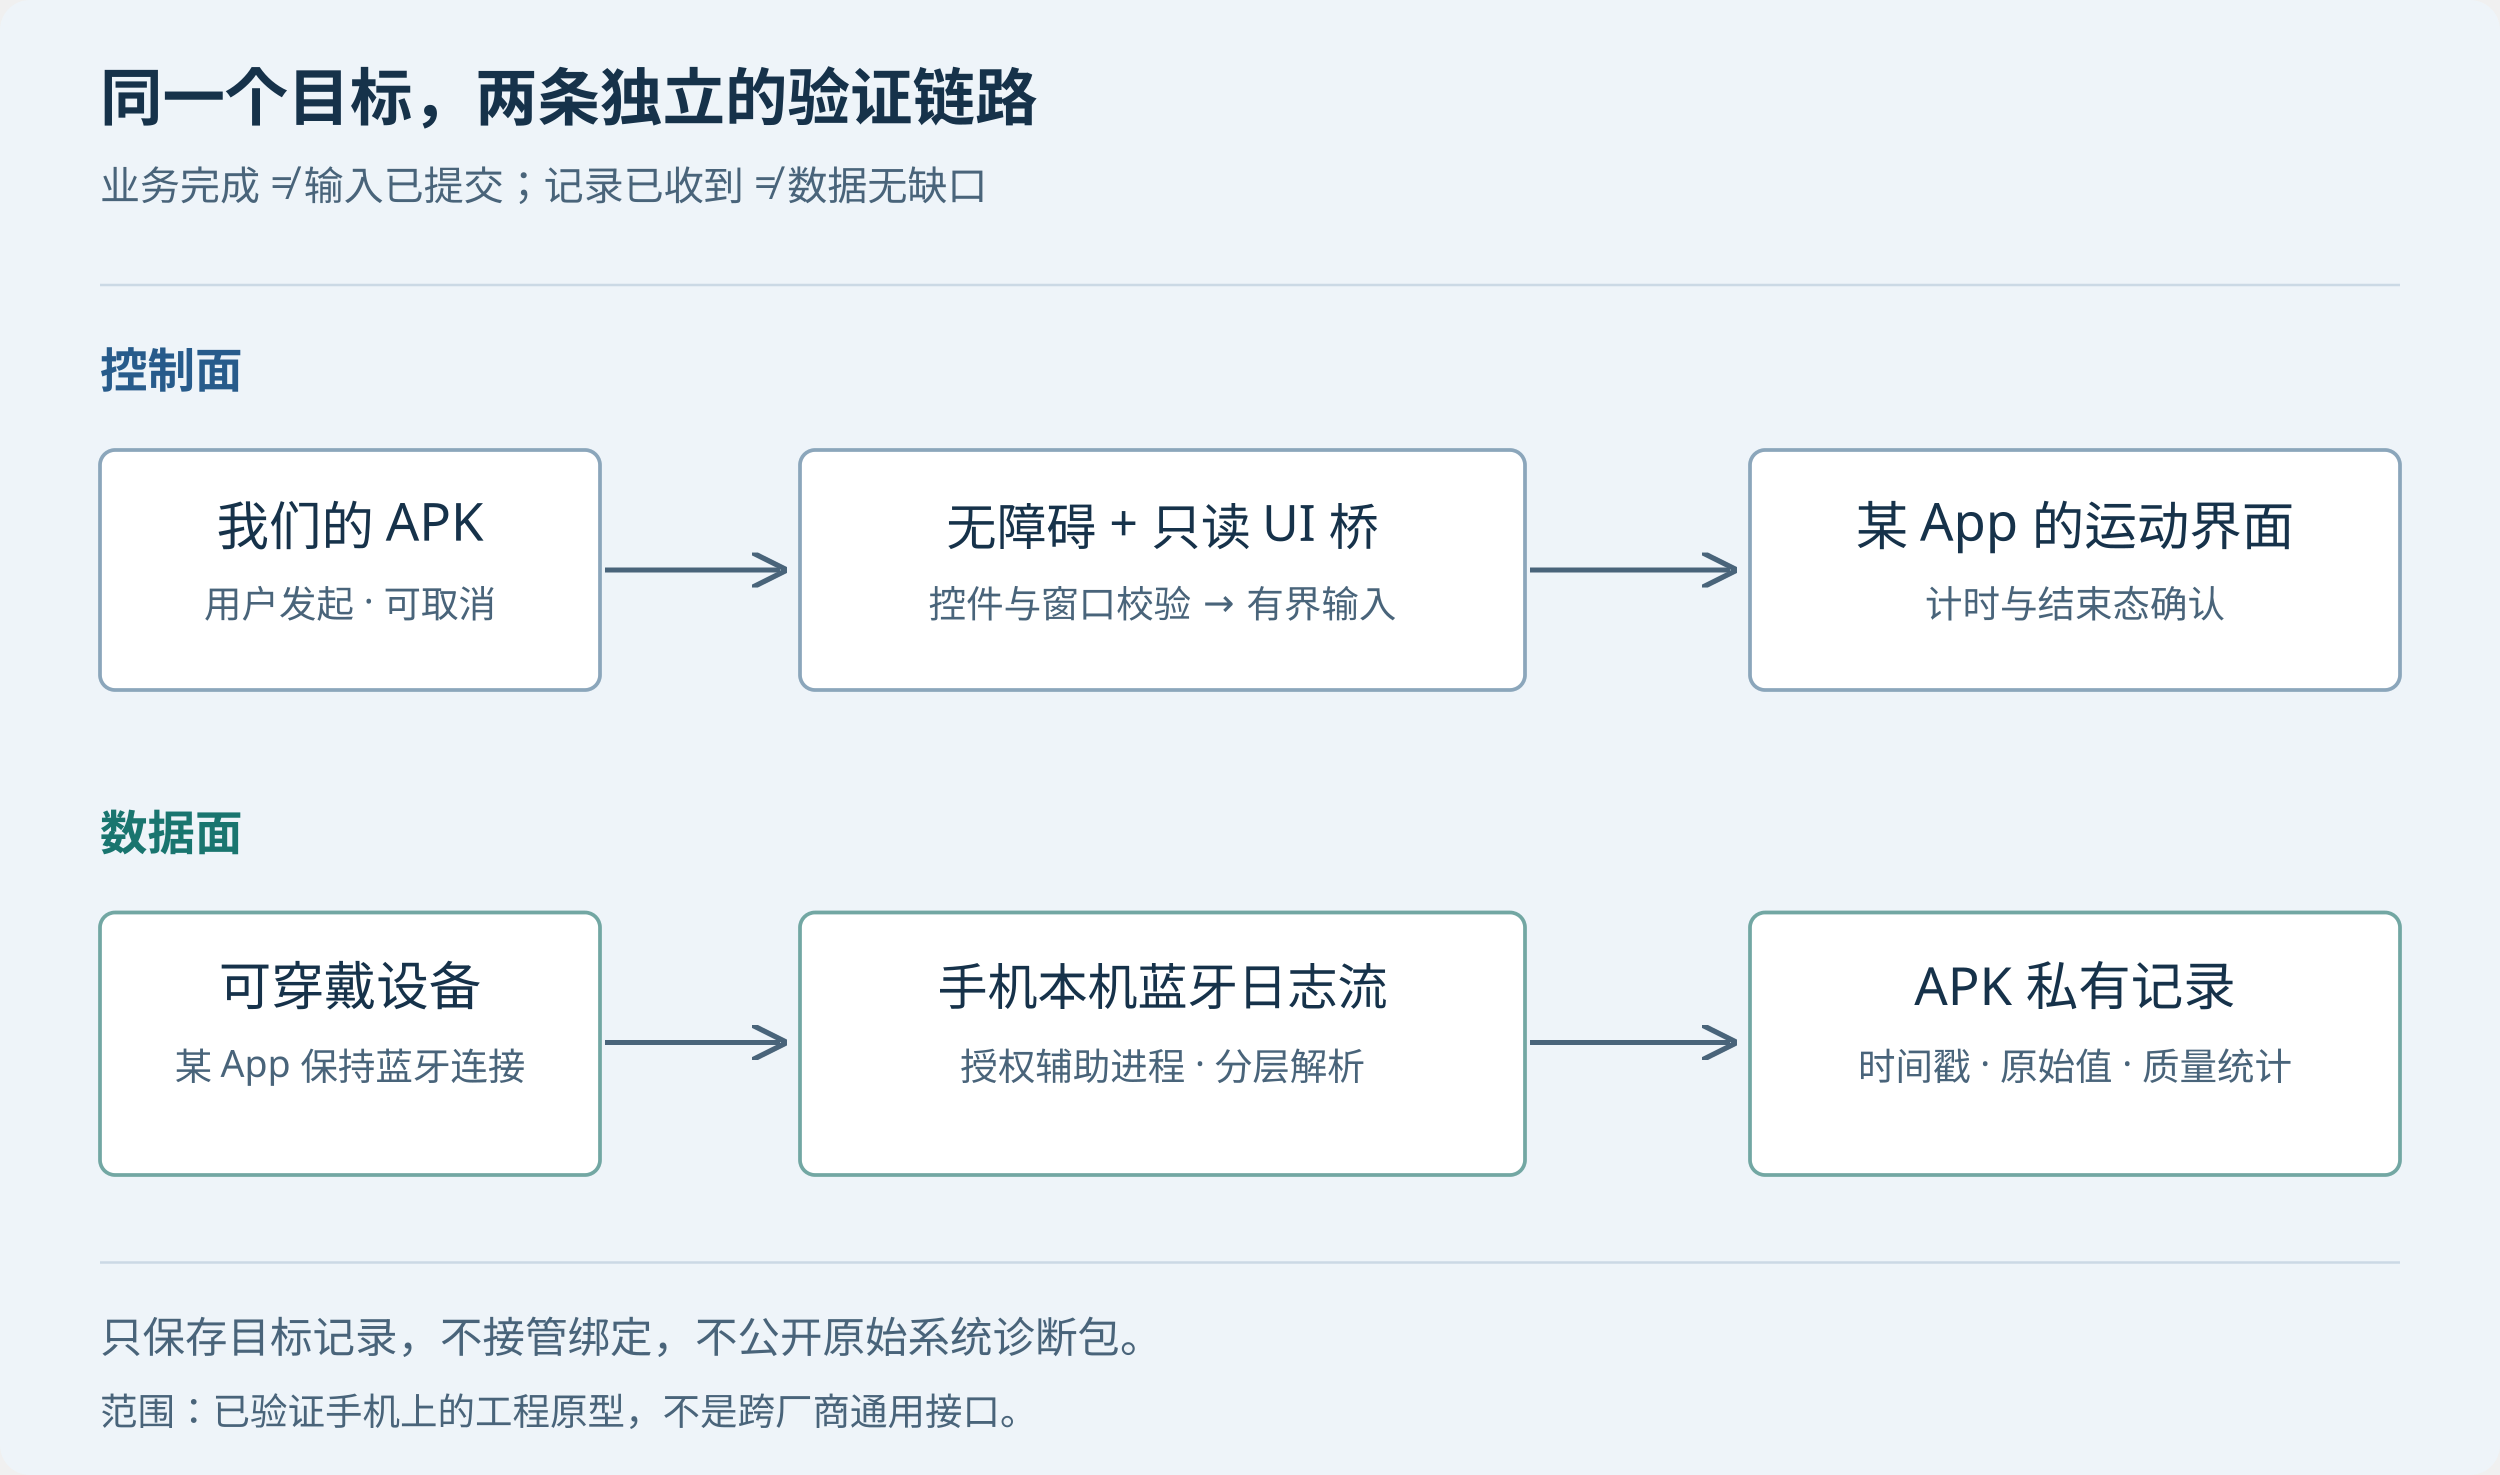
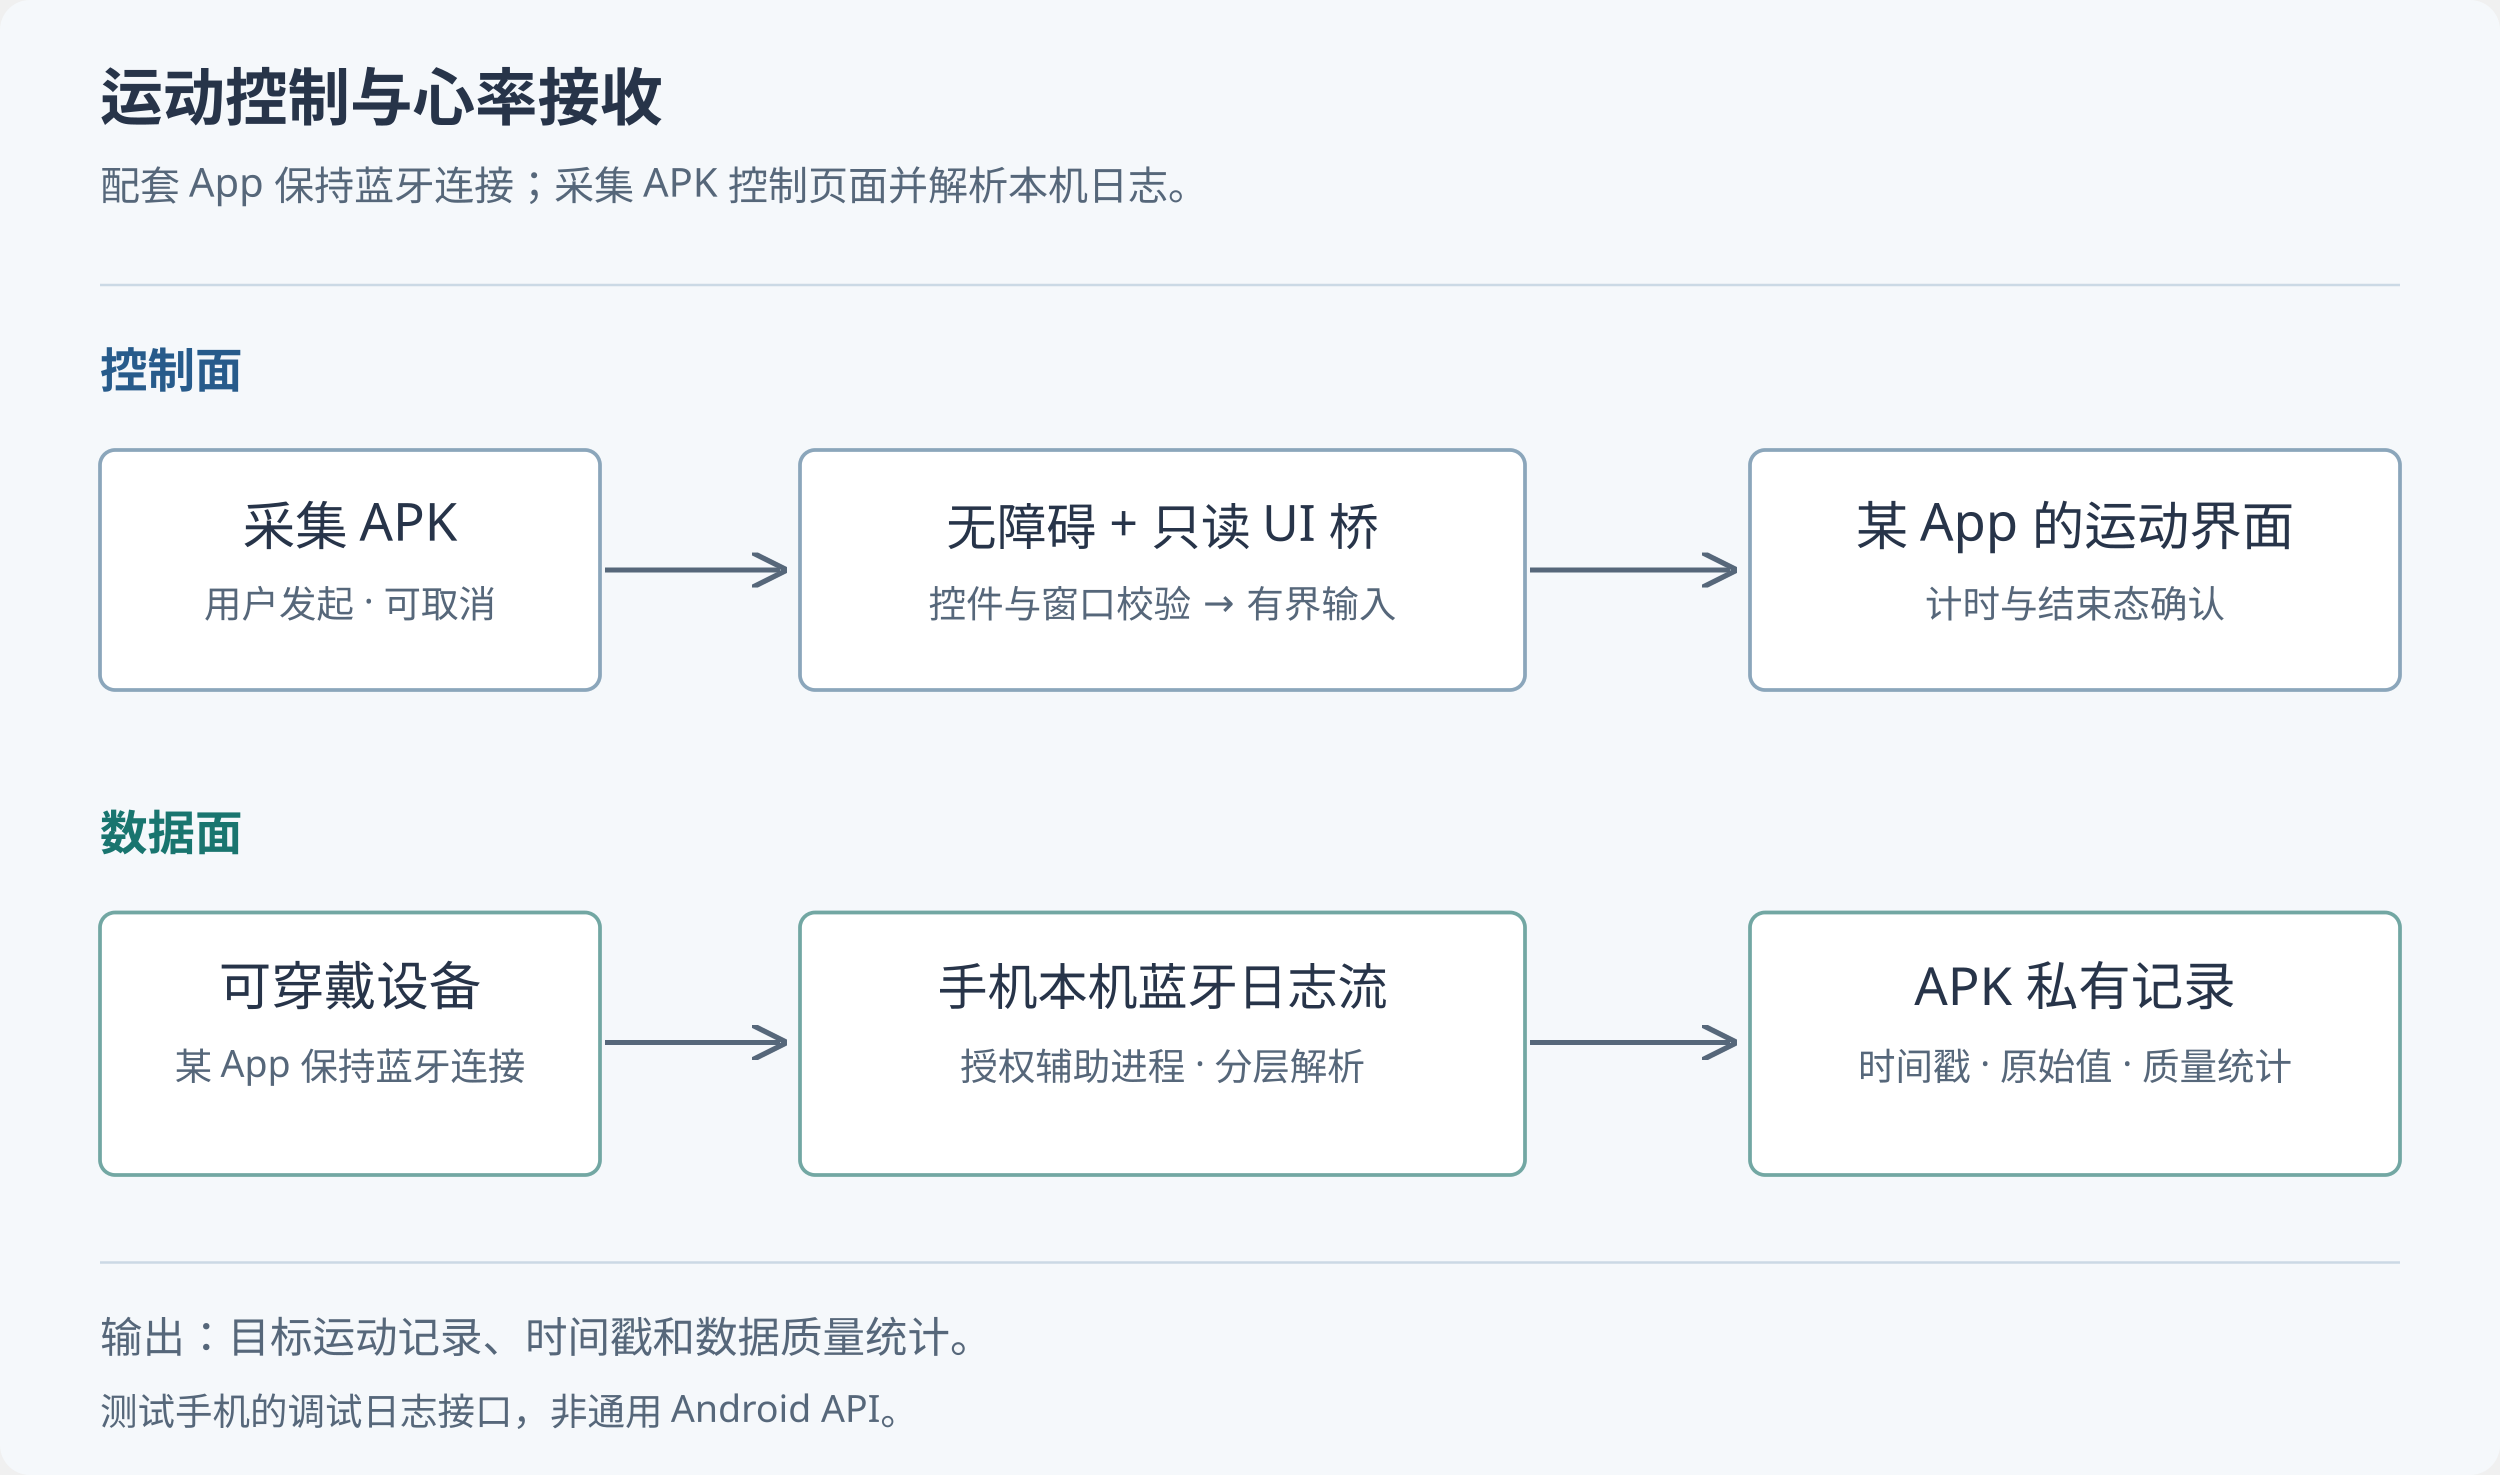
<svg xmlns="http://www.w3.org/2000/svg" viewBox="0 0 1000 590" role="img" aria-labelledby="title desc">
  <defs>
    <marker id="arrow" viewBox="0 0 10 10" refX="8" refY="5" markerWidth="7" markerHeight="7" orient="auto-start-reverse">
-       <path d="M0 0L10 5L0 10" fill="none" stroke="#49647a" stroke-width="1.5" />
+       <path d="M0 0L10 5L0 10" fill="none" stroke="#56677a" stroke-width="1.5" />
    </marker>
  </defs>
-   <rect width="1000" height="590" rx="12" fill="#eef4f9" />
-   <g font-family="PingFang SC,Microsoft YaHei,sans-serif" fill="#16324a">
-     <text x="40" y="48" font-size="25" font-weight="700">同一个目标，两条独立的验证链路</text>
-     <text x="40" y="80" font-size="16" fill="#49647a">业务完成 ≠ 输入已提交；记录已收到 ≠ 数据无缺口</text>
+   <rect width="1000" height="590" rx="12" fill="#f5f8fb" />
+   <g font-family="PingFang SC,Microsoft YaHei,sans-serif" fill="#273449">
+     <text x="40" y="48" font-size="25" font-weight="700">运动控制与心率接收</text>
+     <text x="40" y="80" font-size="16" fill="#56677a">配套 App 保持蓝牙连接；采集 APK 控制页面并解析本机日志。</text>
    <path d="M40 114H960" stroke="#cbd9e5" />
    <text x="40" y="155" font-size="19" fill="#275b8b" font-weight="700">控制面</text>
    <g fill="#fff" stroke="#8ba6bb" stroke-width="1.5">
      <rect x="40" y="180" width="200" height="96" rx="6" />
      <rect x="320" y="180" width="290" height="96" rx="6" />
      <rect x="700" y="180" width="260" height="96" rx="6" />
    </g>
-     <text x="140" y="218" text-anchor="middle" font-size="21">我们的 APK</text>
-     <text x="140" y="247" text-anchor="middle" font-size="15" fill="#49647a">用户发起 · 可取消</text>
+     <text x="140" y="218" text-anchor="middle" font-size="21">采集 APK</text>
+     <text x="140" y="247" text-anchor="middle" font-size="15" fill="#56677a">用户发起 · 可取消</text>
    <text x="465" y="218" text-anchor="middle" font-size="20">无障碍 + 只读 UI 桥</text>
-     <text x="465" y="247" text-anchor="middle" font-size="15" fill="#49647a">控件与窗口校验 → 有界输入</text>
+     <text x="465" y="247" text-anchor="middle" font-size="15" fill="#56677a">控件与窗口校验 → 有界输入</text>
    <text x="830" y="218" text-anchor="middle" font-size="21">某 App 的运动界面</text>
-     <text x="830" y="247" text-anchor="middle" font-size="15" fill="#49647a">计时与结束态确认</text>
-     <g stroke="#49647a" stroke-width="2" marker-end="url(#arrow)">
+     <text x="830" y="247" text-anchor="middle" font-size="15" fill="#56677a">计时与结束态确认</text>
+     <g stroke="#56677a" stroke-width="2" marker-end="url(#arrow)">
      <path d="M242 228H312" />
      <path d="M612 228H692" />
    </g>
    <text x="40" y="340" font-size="19" fill="#19756f" font-weight="700">数据面</text>
    <g fill="#fff" stroke="#72a7a3" stroke-width="1.5">
      <rect x="40" y="365" width="200" height="105" rx="6" />
      <rect x="320" y="365" width="290" height="105" rx="6" />
      <rect x="700" y="365" width="260" height="105" rx="6" />
    </g>
    <text x="140" y="402" text-anchor="middle" font-size="21">可穿戴设备</text>
-     <text x="140" y="432" text-anchor="middle" font-size="15" fill="#49647a">某 App 保持蓝牙连接</text>
+     <text x="140" y="432" text-anchor="middle" font-size="15" fill="#56677a">某 App 保持蓝牙连接</text>
    <text x="465" y="402" text-anchor="middle" font-size="20">手机本机蓝牙日志流</text>
-     <text x="465" y="432" text-anchor="middle" font-size="15" fill="#49647a">授权辅助进程 · 分层解析</text>
+     <text x="465" y="432" text-anchor="middle" font-size="15" fill="#56677a">授权辅助进程 · 分层解析</text>
    <text x="830" y="402" text-anchor="middle" font-size="21">APK 私有记录</text>
-     <text x="830" y="432" text-anchor="middle" font-size="15" fill="#49647a">时间戳 · 原始值 · 质量统计</text>
-     <g stroke="#49647a" stroke-width="2" marker-end="url(#arrow)">
+     <text x="830" y="432" text-anchor="middle" font-size="15" fill="#56677a">时间戳 · 原始值 · 质量统计</text>
+     <g stroke="#56677a" stroke-width="2" marker-end="url(#arrow)">
      <path d="M242 417H312" />
      <path d="M612 417H692" />
    </g>
    <path d="M40 505H960" stroke="#cbd9e5" />
-     <text x="40" y="541" font-size="17" fill="#49647a">只保存目标记录，不接管绑定，不公开原始系统诊断包。</text>
-     <text x="40" y="570" font-size="15" fill="#49647a">范围：已验证手机上的工程原型，不是跨厂商通用接口。</text>
+     <text x="40" y="541" font-size="17" fill="#56677a">输出：目标运动记录、时间戳和数据质量统计。</text>
+     <text x="40" y="570" font-size="15" fill="#56677a">测试手机的调试日志接口，非通用 Android API。</text>
  </g>
</svg>
